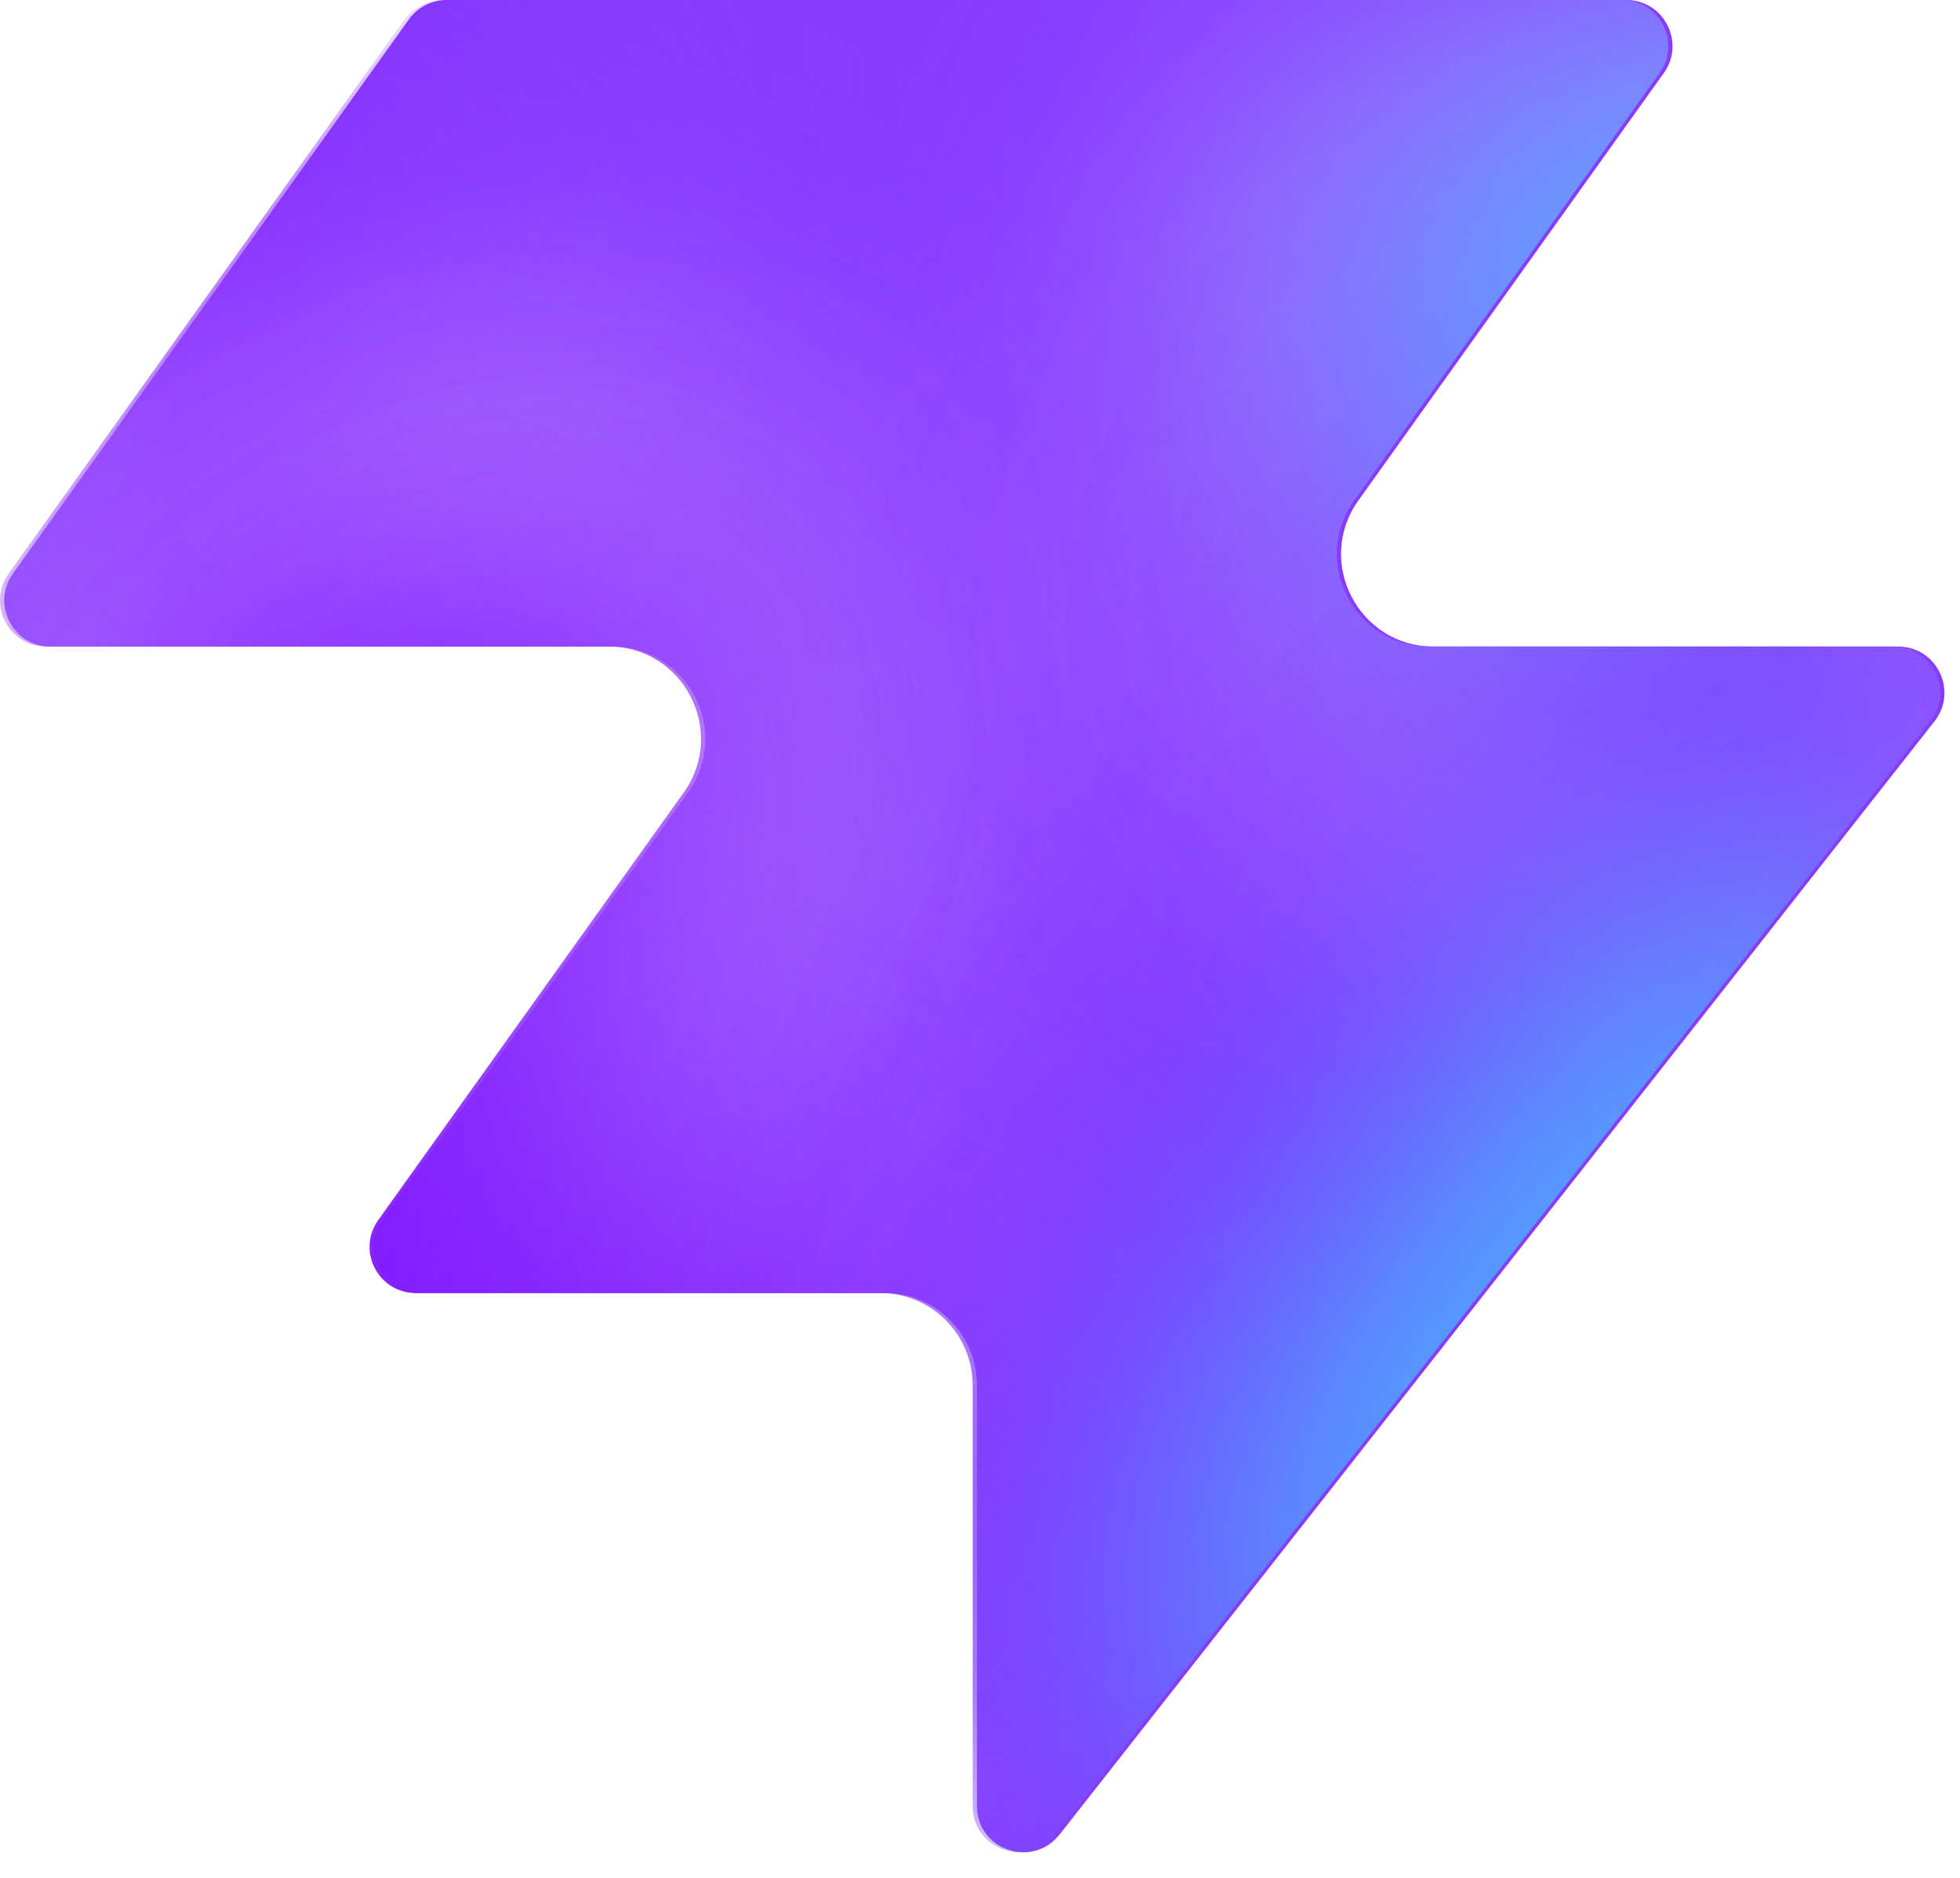
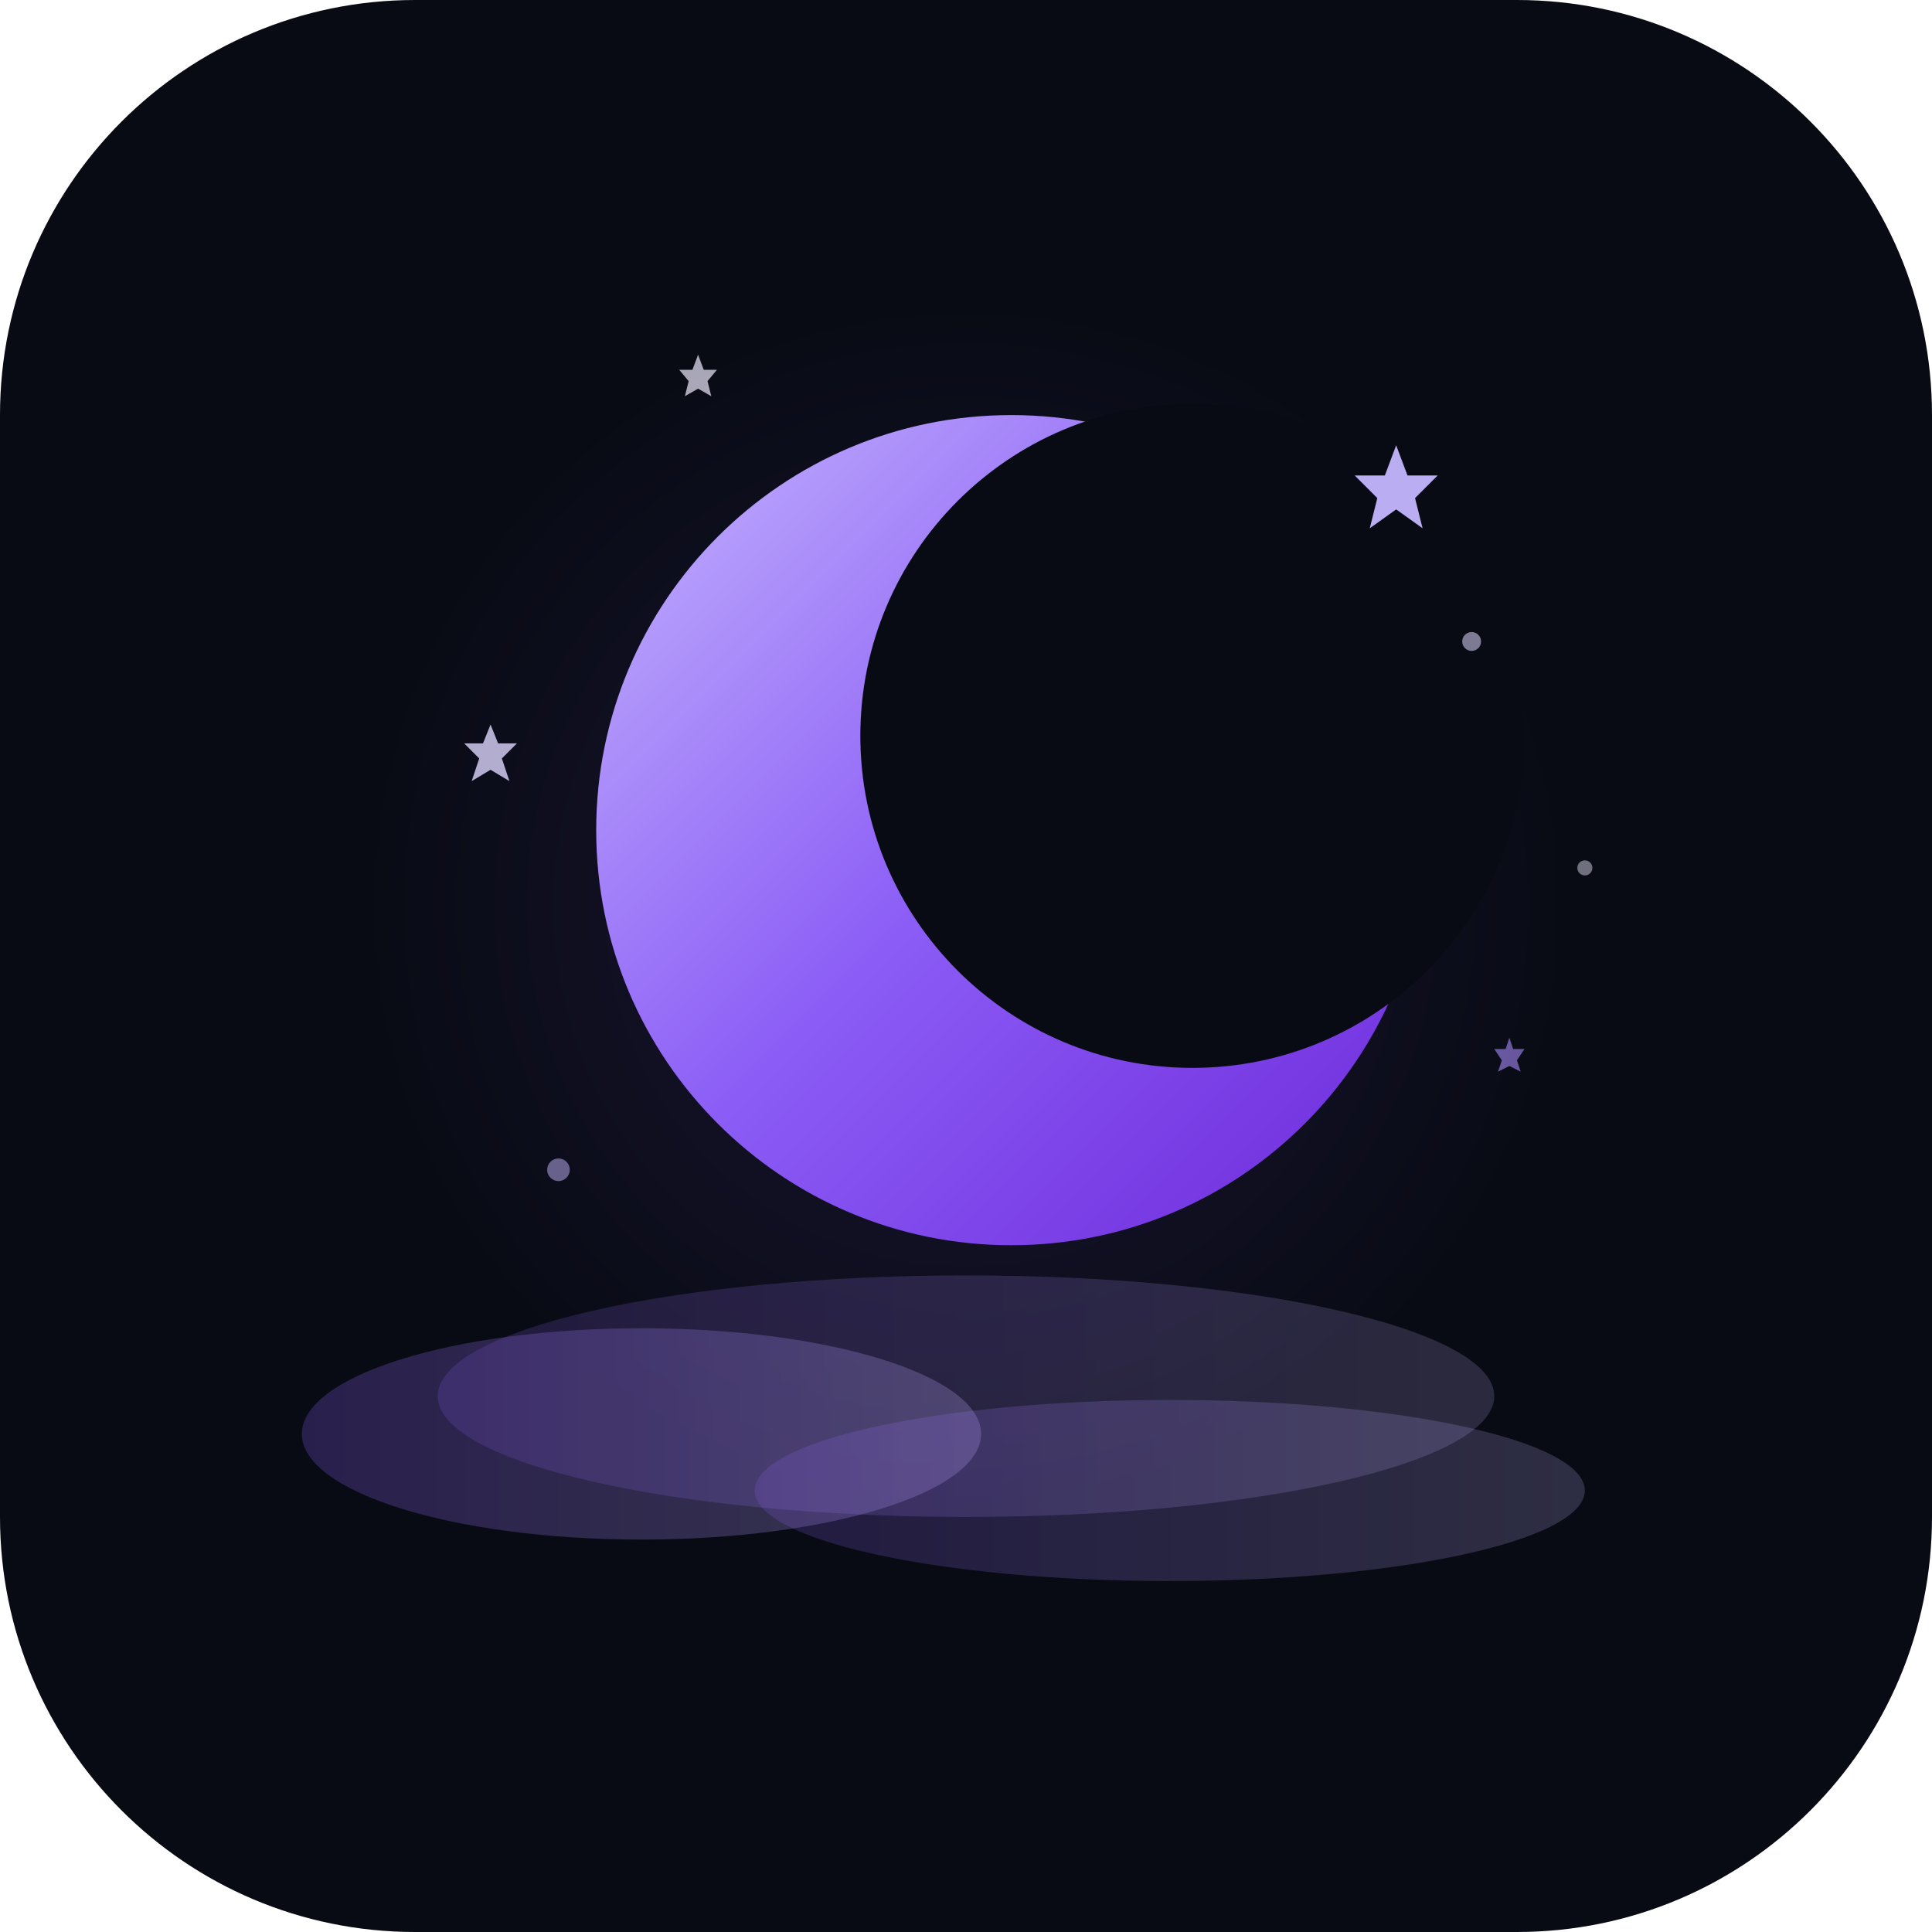
- <svg xmlns="http://www.w3.org/2000/svg" width="48" height="46" fill="none" viewBox="0 0 48 46">
-   <path fill="#863bff" d="M25.946 44.938c-.664.845-2.021.375-2.021-.698V33.937a2.26 2.26 0 0 0-2.262-2.262H10.287c-.92 0-1.456-1.04-.92-1.788l7.48-10.471c1.07-1.497 0-3.578-1.842-3.578H1.237c-.92 0-1.456-1.04-.92-1.788L10.013.474c.214-.297.556-.474.92-.474h28.894c.92 0 1.456 1.04.92 1.788l-7.48 10.471c-1.07 1.498 0 3.579 1.842 3.579h11.377c.943 0 1.473 1.088.89 1.83L25.947 44.94z" style="fill:#863bff;fill:color(display-p3 .525 .23 1);fill-opacity:1" />
-   <mask id="a" width="48" height="46" x="0" y="0" maskUnits="userSpaceOnUse" style="mask-type:alpha">
-     <path fill="#000" d="M25.842 44.938c-.664.844-2.021.375-2.021-.698V33.937a2.26 2.26 0 0 0-2.262-2.262H10.183c-.92 0-1.456-1.04-.92-1.788l7.48-10.471c1.07-1.498 0-3.579-1.842-3.579H1.133c-.92 0-1.456-1.04-.92-1.787L9.91.473c.214-.297.556-.474.92-.474h28.894c.92 0 1.456 1.04.92 1.788l-7.48 10.471c-1.07 1.498 0 3.578 1.842 3.578h11.377c.943 0 1.473 1.088.89 1.832L25.843 44.94z" style="fill:#000;fill-opacity:1" />
-   </mask>
-   <g mask="url(#a)">
-     <g filter="url(#b)">
-       <ellipse cx="5.508" cy="14.704" fill="#ede6ff" rx="5.508" ry="14.704" style="fill:#ede6ff;fill:color(display-p3 .927 .903 1);fill-opacity:1" transform="matrix(.00324 1 1 -.00324 -4.47 31.516)" />
-     </g>
-     <g filter="url(#c)">
-       <ellipse cx="10.399" cy="29.851" fill="#ede6ff" rx="10.399" ry="29.851" style="fill:#ede6ff;fill:color(display-p3 .927 .903 1);fill-opacity:1" transform="matrix(.00324 1 1 -.00324 -39.328 7.883)" />
-     </g>
-     <g filter="url(#d)">
-       <ellipse cx="5.508" cy="30.487" fill="#7e14ff" rx="5.508" ry="30.487" style="fill:#7e14ff;fill:color(display-p3 .492 .077 1);fill-opacity:1" transform="rotate(89.814 -25.913 -14.639)scale(1 -1)" />
-     </g>
-     <g filter="url(#e)">
-       <ellipse cx="5.508" cy="30.599" fill="#7e14ff" rx="5.508" ry="30.599" style="fill:#7e14ff;fill:color(display-p3 .492 .077 1);fill-opacity:1" transform="rotate(89.814 -32.644 -3.334)scale(1 -1)" />
-     </g>
-     <g filter="url(#f)">
-       <ellipse cx="5.508" cy="30.599" fill="#7e14ff" rx="5.508" ry="30.599" style="fill:#7e14ff;fill:color(display-p3 .492 .077 1);fill-opacity:1" transform="matrix(.00324 1 1 -.00324 -34.34 30.47)" />
-     </g>
-     <g filter="url(#g)">
-       <ellipse cx="14.072" cy="22.078" fill="#ede6ff" rx="14.072" ry="22.078" style="fill:#ede6ff;fill:color(display-p3 .927 .903 1);fill-opacity:1" transform="rotate(93.35 24.506 48.493)scale(-1 1)" />
-     </g>
-     <g filter="url(#h)">
-       <ellipse cx="3.47" cy="21.501" fill="#7e14ff" rx="3.47" ry="21.501" style="fill:#7e14ff;fill:color(display-p3 .492 .077 1);fill-opacity:1" transform="rotate(89.009 28.708 47.59)scale(-1 1)" />
-     </g>
-     <g filter="url(#i)">
-       <ellipse cx="3.47" cy="21.501" fill="#7e14ff" rx="3.47" ry="21.501" style="fill:#7e14ff;fill:color(display-p3 .492 .077 1);fill-opacity:1" transform="rotate(89.009 28.708 47.59)scale(-1 1)" />
-     </g>
-     <g filter="url(#j)">
-       <ellipse cx=".387" cy="8.972" fill="#7e14ff" rx="4.407" ry="29.108" style="fill:#7e14ff;fill:color(display-p3 .492 .077 1);fill-opacity:1" transform="rotate(39.51 .387 8.972)" />
-     </g>
-     <g filter="url(#k)">
-       <ellipse cx="47.523" cy="-6.092" fill="#7e14ff" rx="4.407" ry="29.108" style="fill:#7e14ff;fill:color(display-p3 .492 .077 1);fill-opacity:1" transform="rotate(37.892 47.523 -6.092)" />
-     </g>
-     <g filter="url(#l)">
-       <ellipse cx="41.412" cy="6.333" fill="#47bfff" rx="5.971" ry="9.665" style="fill:#47bfff;fill:color(display-p3 .28 .748 1);fill-opacity:1" transform="rotate(37.892 41.412 6.333)" />
-     </g>
-     <g filter="url(#m)">
-       <ellipse cx="-1.879" cy="38.332" fill="#7e14ff" rx="4.407" ry="29.108" style="fill:#7e14ff;fill:color(display-p3 .492 .077 1);fill-opacity:1" transform="rotate(37.892 -1.88 38.332)" />
-     </g>
-     <g filter="url(#n)">
-       <ellipse cx="-1.879" cy="38.332" fill="#7e14ff" rx="4.407" ry="29.108" style="fill:#7e14ff;fill:color(display-p3 .492 .077 1);fill-opacity:1" transform="rotate(37.892 -1.88 38.332)" />
-     </g>
-     <g filter="url(#o)">
-       <ellipse cx="35.651" cy="29.907" fill="#7e14ff" rx="4.407" ry="29.108" style="fill:#7e14ff;fill:color(display-p3 .492 .077 1);fill-opacity:1" transform="rotate(37.892 35.651 29.907)" />
-     </g>
-     <g filter="url(#p)">
-       <ellipse cx="38.418" cy="32.4" fill="#47bfff" rx="5.971" ry="15.297" style="fill:#47bfff;fill:color(display-p3 .28 .748 1);fill-opacity:1" transform="rotate(37.892 38.418 32.4)" />
-     </g>
+ <svg xmlns="http://www.w3.org/2000/svg" viewBox="0 0 512 512" fill="none">
+   <rect width="512" height="512" rx="110" fill="#080B14" />
+   <circle cx="256" cy="240" r="160" fill="url(#glowGradient)" opacity="0.15" />
+   <ellipse cx="170" cy="380" rx="90" ry="28" fill="url(#cloudGradient)" opacity="0.25" />
+   <ellipse cx="310" cy="395" rx="110" ry="24" fill="url(#cloudGradient)" opacity="0.20" />
+   <ellipse cx="256" cy="370" rx="140" ry="32" fill="url(#cloudGradient)" opacity="0.18" />
+   <circle cx="268" cy="220" r="110" fill="url(#moonGradient)" />
+   <circle cx="316" cy="195" r="88" fill="#080B14" />
+   <g transform="translate(370, 130)">
+     <polygon points="0,-12 3,-4 11,-4 5,2 7,10 0,5 -7,10 -5,2 -11,-4 -3,-4" fill="#C4B5FD" opacity="0.95" />
  </g>
+   <g transform="translate(130, 200)">
+     <polygon points="0,-8 2,-3 7,-3 3,1 5,7 0,4 -5,7 -3,1 -7,-3 -2,-3" fill="#DDD6FE" opacity="0.80" />
+   </g>
+   <g transform="translate(185, 100)">
+     <polygon points="0,-6 1.5,-2 5,-2 2.5,1 3.5,5 0,3 -3.5,5 -2.5,1 -5,-2 -1.5,-2" fill="#EDE9FE" opacity="0.70" />
+   </g>
+   <g transform="translate(400, 280)">
+     <polygon points="0,-5 1,-2 4,-2 2,1 3,4 0,2.5 -3,4 -2,1 -4,-2 -1,-2" fill="#A78BFA" opacity="0.60" />
+   </g>
+   <circle cx="148" cy="310" r="3" fill="#C4B5FD" opacity="0.50" />
+   <circle cx="390" cy="170" r="2.5" fill="#DDD6FE" opacity="0.55" />
+   <circle cx="420" cy="230" r="2" fill="#EDE9FE" opacity="0.45" />
  <defs>
-     <filter id="b" width="60.045" height="41.654" x="-19.77" y="16.149" color-interpolation-filters="sRGB" filterUnits="userSpaceOnUse">
-       <feFlood flood-opacity="0" result="BackgroundImageFix" />
-       <feBlend in="SourceGraphic" in2="BackgroundImageFix" result="shape" />
-       <feGaussianBlur result="effect1_foregroundBlur_2002_17158" stdDeviation="7.659" />
-     </filter>
-     <filter id="c" width="90.34" height="51.437" x="-54.613" y="-7.533" color-interpolation-filters="sRGB" filterUnits="userSpaceOnUse">
-       <feFlood flood-opacity="0" result="BackgroundImageFix" />
-       <feBlend in="SourceGraphic" in2="BackgroundImageFix" result="shape" />
-       <feGaussianBlur result="effect1_foregroundBlur_2002_17158" stdDeviation="7.659" />
-     </filter>
-     <filter id="d" width="79.355" height="29.4" x="-49.64" y="2.03" color-interpolation-filters="sRGB" filterUnits="userSpaceOnUse">
-       <feFlood flood-opacity="0" result="BackgroundImageFix" />
-       <feBlend in="SourceGraphic" in2="BackgroundImageFix" result="shape" />
-       <feGaussianBlur result="effect1_foregroundBlur_2002_17158" stdDeviation="4.596" />
-     </filter>
-     <filter id="e" width="79.579" height="29.4" x="-45.045" y="20.029" color-interpolation-filters="sRGB" filterUnits="userSpaceOnUse">
-       <feFlood flood-opacity="0" result="BackgroundImageFix" />
-       <feBlend in="SourceGraphic" in2="BackgroundImageFix" result="shape" />
-       <feGaussianBlur result="effect1_foregroundBlur_2002_17158" stdDeviation="4.596" />
-     </filter>
-     <filter id="f" width="79.579" height="29.4" x="-43.513" y="21.178" color-interpolation-filters="sRGB" filterUnits="userSpaceOnUse">
-       <feFlood flood-opacity="0" result="BackgroundImageFix" />
-       <feBlend in="SourceGraphic" in2="BackgroundImageFix" result="shape" />
-       <feGaussianBlur result="effect1_foregroundBlur_2002_17158" stdDeviation="4.596" />
-     </filter>
-     <filter id="g" width="74.749" height="58.852" x="15.756" y="-17.901" color-interpolation-filters="sRGB" filterUnits="userSpaceOnUse">
-       <feFlood flood-opacity="0" result="BackgroundImageFix" />
-       <feBlend in="SourceGraphic" in2="BackgroundImageFix" result="shape" />
-       <feGaussianBlur result="effect1_foregroundBlur_2002_17158" stdDeviation="7.659" />
-     </filter>
-     <filter id="h" width="61.377" height="25.362" x="23.548" y="2.284" color-interpolation-filters="sRGB" filterUnits="userSpaceOnUse">
-       <feFlood flood-opacity="0" result="BackgroundImageFix" />
-       <feBlend in="SourceGraphic" in2="BackgroundImageFix" result="shape" />
-       <feGaussianBlur result="effect1_foregroundBlur_2002_17158" stdDeviation="4.596" />
-     </filter>
-     <filter id="i" width="61.377" height="25.362" x="23.548" y="2.284" color-interpolation-filters="sRGB" filterUnits="userSpaceOnUse">
-       <feFlood flood-opacity="0" result="BackgroundImageFix" />
-       <feBlend in="SourceGraphic" in2="BackgroundImageFix" result="shape" />
-       <feGaussianBlur result="effect1_foregroundBlur_2002_17158" stdDeviation="4.596" />
-     </filter>
-     <filter id="j" width="56.045" height="63.649" x="-27.636" y="-22.853" color-interpolation-filters="sRGB" filterUnits="userSpaceOnUse">
-       <feFlood flood-opacity="0" result="BackgroundImageFix" />
-       <feBlend in="SourceGraphic" in2="BackgroundImageFix" result="shape" />
-       <feGaussianBlur result="effect1_foregroundBlur_2002_17158" stdDeviation="4.596" />
-     </filter>
-     <filter id="k" width="54.814" height="64.646" x="20.116" y="-38.415" color-interpolation-filters="sRGB" filterUnits="userSpaceOnUse">
-       <feFlood flood-opacity="0" result="BackgroundImageFix" />
-       <feBlend in="SourceGraphic" in2="BackgroundImageFix" result="shape" />
-       <feGaussianBlur result="effect1_foregroundBlur_2002_17158" stdDeviation="4.596" />
-     </filter>
-     <filter id="l" width="33.541" height="35.313" x="24.641" y="-11.323" color-interpolation-filters="sRGB" filterUnits="userSpaceOnUse">
-       <feFlood flood-opacity="0" result="BackgroundImageFix" />
-       <feBlend in="SourceGraphic" in2="BackgroundImageFix" result="shape" />
-       <feGaussianBlur result="effect1_foregroundBlur_2002_17158" stdDeviation="4.596" />
-     </filter>
-     <filter id="m" width="54.814" height="64.646" x="-29.286" y="6.009" color-interpolation-filters="sRGB" filterUnits="userSpaceOnUse">
-       <feFlood flood-opacity="0" result="BackgroundImageFix" />
-       <feBlend in="SourceGraphic" in2="BackgroundImageFix" result="shape" />
-       <feGaussianBlur result="effect1_foregroundBlur_2002_17158" stdDeviation="4.596" />
-     </filter>
-     <filter id="n" width="54.814" height="64.646" x="-29.286" y="6.009" color-interpolation-filters="sRGB" filterUnits="userSpaceOnUse">
-       <feFlood flood-opacity="0" result="BackgroundImageFix" />
-       <feBlend in="SourceGraphic" in2="BackgroundImageFix" result="shape" />
-       <feGaussianBlur result="effect1_foregroundBlur_2002_17158" stdDeviation="4.596" />
-     </filter>
-     <filter id="o" width="54.814" height="64.646" x="8.244" y="-2.416" color-interpolation-filters="sRGB" filterUnits="userSpaceOnUse">
-       <feFlood flood-opacity="0" result="BackgroundImageFix" />
-       <feBlend in="SourceGraphic" in2="BackgroundImageFix" result="shape" />
-       <feGaussianBlur result="effect1_foregroundBlur_2002_17158" stdDeviation="4.596" />
-     </filter>
-     <filter id="p" width="39.409" height="43.623" x="18.713" y="10.588" color-interpolation-filters="sRGB" filterUnits="userSpaceOnUse">
-       <feFlood flood-opacity="0" result="BackgroundImageFix" />
-       <feBlend in="SourceGraphic" in2="BackgroundImageFix" result="shape" />
-       <feGaussianBlur result="effect1_foregroundBlur_2002_17158" stdDeviation="4.596" />
-     </filter>
+     <radialGradient id="glowGradient" cx="50%" cy="50%" r="50%">
+       <stop offset="0%" stop-color="#8B5CF6" />
+       <stop offset="100%" stop-color="#080B14" />
+     </radialGradient>
+     <linearGradient id="moonGradient" x1="0%" y1="0%" x2="100%" y2="100%">
+       <stop offset="0%" stop-color="#C4B5FD" />
+       <stop offset="50%" stop-color="#8B5CF6" />
+       <stop offset="100%" stop-color="#6D28D9" />
+     </linearGradient>
+     <linearGradient id="cloudGradient" x1="0%" y1="0%" x2="100%" y2="0%">
+       <stop offset="0%" stop-color="#8B5CF6" />
+       <stop offset="100%" stop-color="#C4B5FD" />
+     </linearGradient>
  </defs>
</svg>
